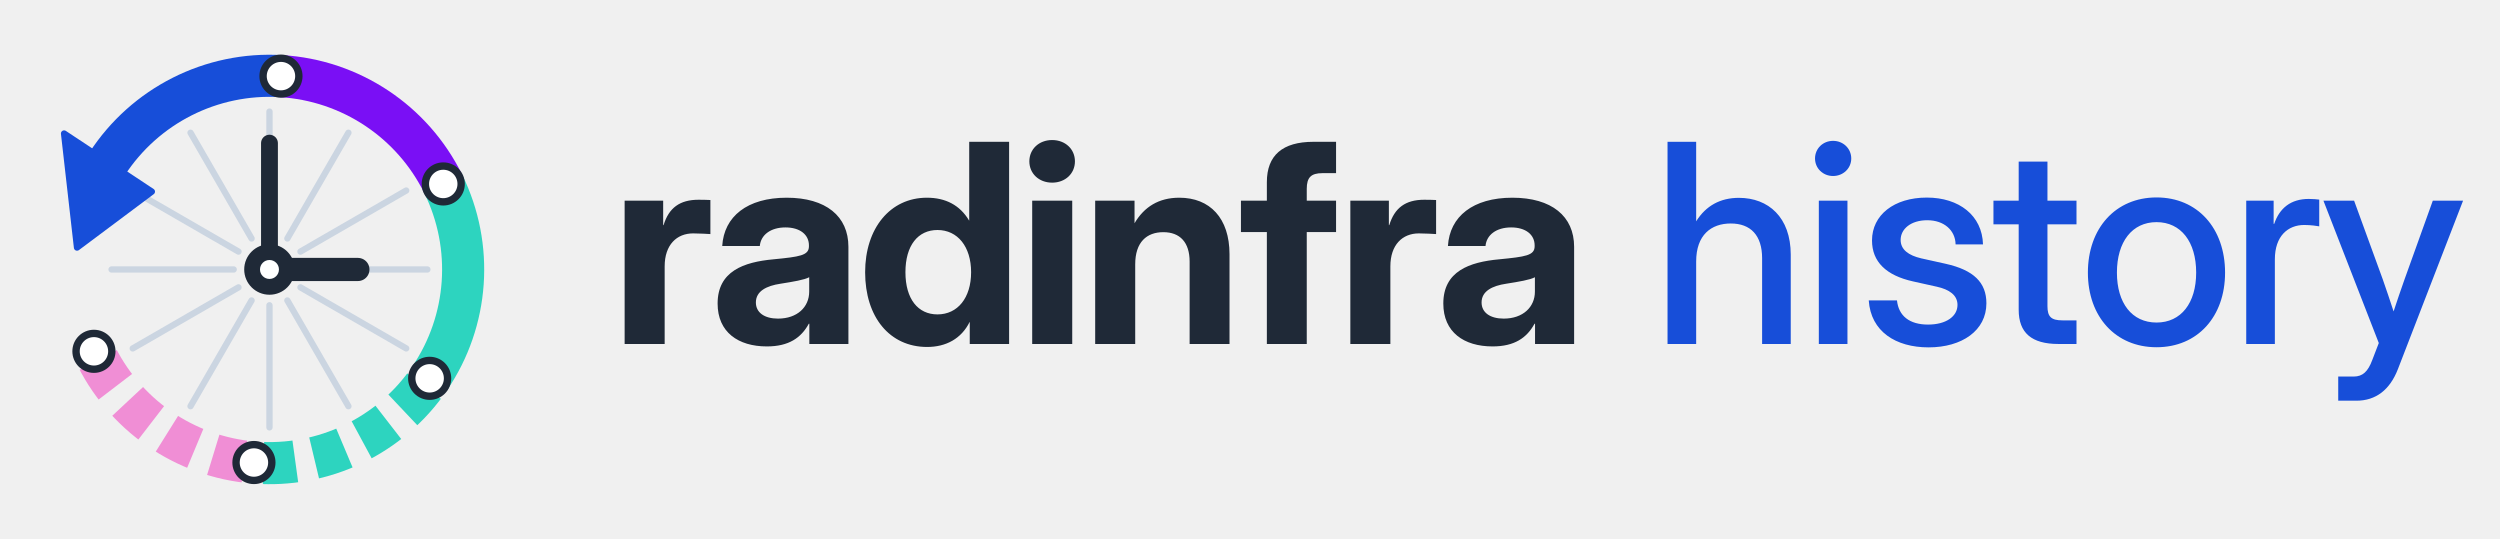
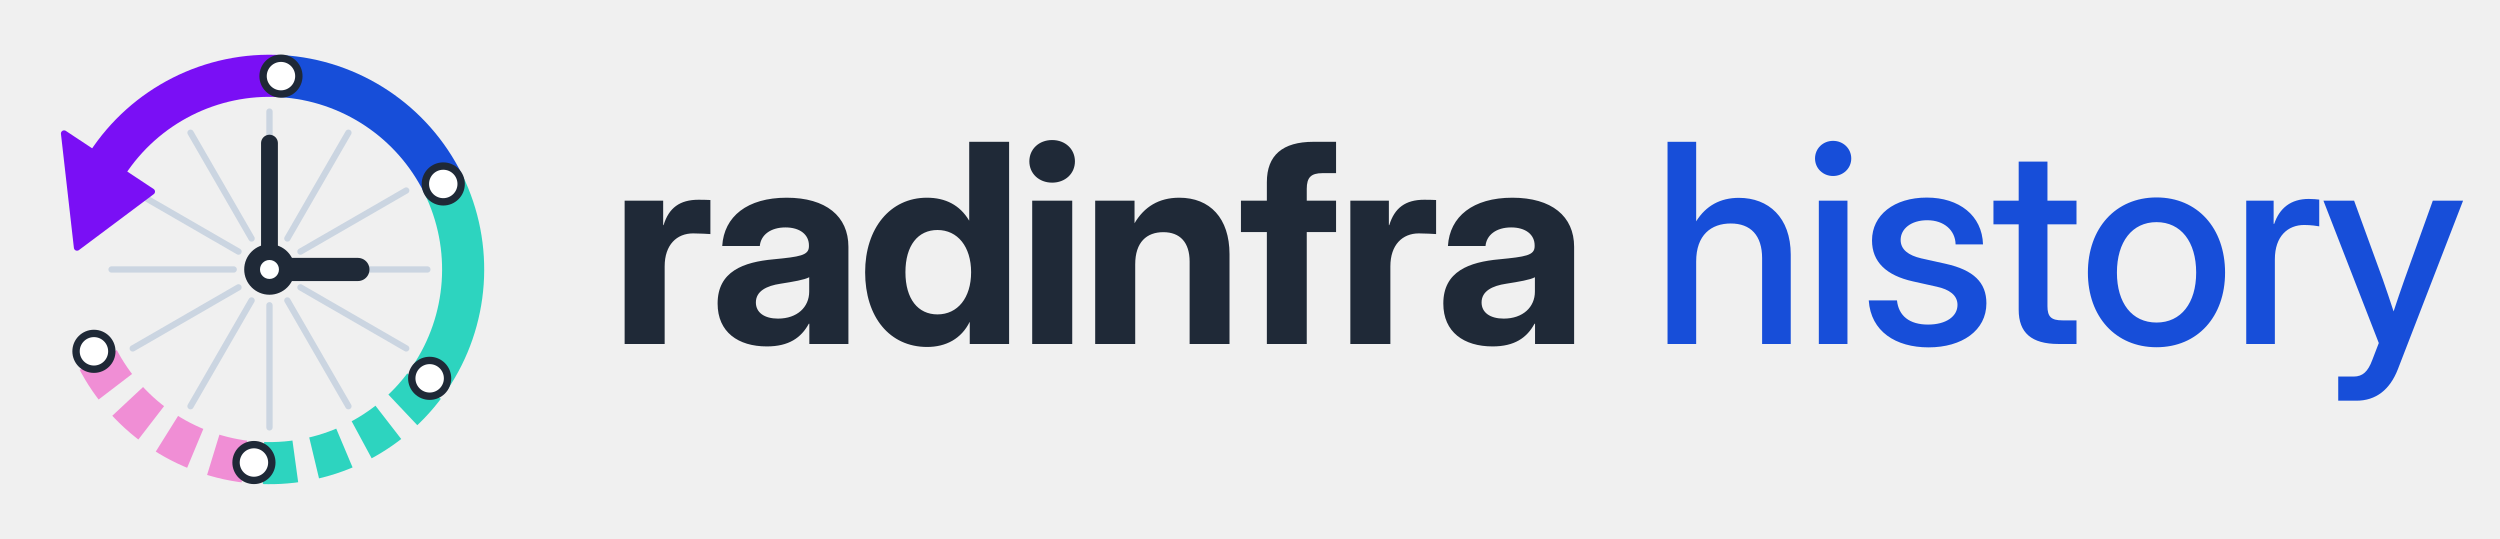
<svg xmlns="http://www.w3.org/2000/svg" viewBox="0 0 1187.51 256" width="1187.51" height="256" role="img" aria-label="radinfra-history">
  <style>
@media (prefers-color-scheme: dark) {
  .ink { stroke: #f3f4f6 }
  .ink-fill { fill: #f3f4f6 }
  .ink-stroke { stroke: #f3f4f6 }
  .paper { fill: #111827 }
  .spoke { stroke: #4b5563 }
  .word { fill: #f3f4f6 }
  .accent { fill: #7aa2ff }
}
</style>
  <path class="spoke" d="M128 111L128 53M136.5 113.28L165.5 63.05M142.72 119.5L192.95 90.5M145 128L203 128M142.72 136.5L192.95 165.5M136.5 142.72L165.5 192.95M128 145L128 203M119.5 142.72L90.5 192.95M113.28 136.5L63.05 165.5M111 128L53 128M113.28 119.5L63.05 90.5M119.5 113.28L90.5 63.05" fill="none" stroke="#cbd5e1" stroke-width="3" stroke-linecap="round" />
  <path d="M44.62 166.88A92 92 0 0 0 120.62 219.7" fill="none" stroke="#f08ed5" stroke-width="20" stroke-dasharray="15.15 9.09" stroke-dashoffset="-4.55" />
  <path d="M120.62 219.7A92 92 0 0 0 204.09 179.71" fill="none" stroke="#2dd4bf" stroke-width="20" stroke-dasharray="15.15 9.09" stroke-dashoffset="-4.55" />
  <path d="M204.09 179.71A92 92 0 0 0 210.55 87.38" fill="none" stroke="#2dd4bf" stroke-width="20" />
-   <path d="M210.55 87.38A92 92 0 0 0 133.46 36.16" fill="none" stroke="#7a0ff5" stroke-width="20" />
-   <path d="M133.46 36.16A92 92 0 0 0 50.84 77.89" fill="none" stroke="#174ed9" stroke-width="20" />
-   <path d="M30.44 63.42L36.59 117.59L72.13 91.02Z" fill="#174ed9" stroke="#174ed9" stroke-width="3" stroke-linejoin="round" />
+   <path d="M210.55 87.38A92 92 0 0 0 133.46 36.16" fill="none" stroke="#174ed9" stroke-width="20" />
+   <path d="M133.46 36.16A92 92 0 0 0 50.84 77.89" fill="none" stroke="#7a0ff5" stroke-width="20" />
+   <path d="M30.44 63.42L36.59 117.59L72.13 91.02Z" fill="#7a0ff5" stroke="#7a0ff5" stroke-width="3" stroke-linejoin="round" />
  <path class="ink" d="M128 128L170 128" stroke="#1f2937" stroke-width="11" stroke-linecap="round" />
  <path class="ink" d="M128 128L128 68" stroke="#1f2937" stroke-width="8" stroke-linecap="round" />
  <circle class="ink-fill" cx="128" cy="128" r="12" fill="#1f2937" />
  <circle class="paper" cx="128" cy="128" r="4.5" fill="#ffffff" />
  <circle class="paper ink-stroke" cx="44.62" cy="166.88" r="8.5" fill="#ffffff" stroke="#1f2937" stroke-width="3.5" />
  <circle class="paper ink-stroke" cx="120.62" cy="219.7" r="8.5" fill="#ffffff" stroke="#1f2937" stroke-width="3.5" />
  <circle class="paper ink-stroke" cx="204.09" cy="179.71" r="8.5" fill="#ffffff" stroke="#1f2937" stroke-width="3.5" />
  <circle class="paper ink-stroke" cx="210.55" cy="87.38" r="8.5" fill="#ffffff" stroke="#1f2937" stroke-width="3.5" />
  <circle class="paper ink-stroke" cx="133.46" cy="36.16" r="8.5" fill="#ffffff" stroke="#1f2937" stroke-width="3.5" />
  <path class="word" d="M296.703 163.392H315.717V126.525C315.717 116.277 321.453 110.863 329.252 110.863C332.475 110.863 336.02 111.121 337.438 111.185V95.008C335.891 94.943 334.021 94.879 331.83 94.879C322.871 94.879 317.715 98.746 315.201 106.932H315.008V95.33H296.703ZM364.264 164.553C374.705 164.553 380.57 160.428 384.18 153.789H384.438V163.392H403.0V117.244C403.0 102.678 392.301 93.912 373.674 93.912C354.982 93.912 343.896 102.807 343.059 116.857H360.912C361.363 111.637 366.004 108.027 373.094 108.027C380.055 108.027 384.244 111.508 384.244 116.535V116.986C384.244 121.369 379.861 121.949 367.422 123.174C353.242 124.463 340.867 128.846 340.867 144.185C340.867 157.785 350.664 164.553 364.264 164.553ZM369.549 151.34C363.168 151.34 359.043 148.504 359.043 143.67C359.043 138.256 364.199 135.742 370.709 134.775C376.832 133.809 382.182 132.906 384.373 131.682V138.514C384.373 145.861 378.701 151.34 369.549 151.34ZM440.396 164.81C449.355 164.81 456.639 160.879 460.57 152.951H460.635V163.392H479.326V67.357H460.377V104.74H460.312C455.93 97.392 449.098 93.912 440.268 93.912C422.865 93.912 410.941 108.414 410.941 129.297C410.941 150.631 422.607 164.81 440.396 164.81ZM445.295 149.342C436.078 149.342 430.084 142.059 430.084 129.297C430.084 116.535 436.078 109.252 445.295 109.252C454.898 109.252 461.279 117.18 461.279 129.297C461.279 141.478 454.898 149.342 445.295 149.342ZM490.297 163.392H509.311V95.33H490.297ZM499.771 86.758C506.023 86.758 510.6 82.439 510.6 76.639C510.6 70.838 506.023 66.519 499.771 66.519C493.52 66.519 488.943 70.838 488.943 76.639C488.943 82.439 493.52 86.758 499.771 86.758ZM539.23 125.559C539.23 114.988 544.709 110.283 552.572 110.283C560.5 110.283 565.076 115.117 565.076 124.269V163.392H584.025V120.789C584.025 103.58 574.68 93.912 560.178 93.912C550.381 93.912 543.484 98.295 538.908 106.029V95.33H520.217V163.392H539.23ZM634.635 95.33H620.713V89.723C620.713 84.309 622.711 82.246 628.189 82.246H634.635V67.357H623.871C609.176 67.357 601.764 73.803 601.764 86.5V95.33H589.453V110.219H601.764V163.392H620.713V110.219H634.635ZM641.416 163.392H660.43V126.525C660.43 116.277 666.166 110.863 673.965 110.863C677.188 110.863 680.732 111.121 682.15 111.185V95.008C680.604 94.943 678.734 94.879 676.543 94.879C667.584 94.879 662.428 98.746 659.914 106.932H659.721V95.33H641.416ZM708.977 164.553C719.418 164.553 725.283 160.428 728.893 153.789H729.15V163.392H747.713V117.244C747.713 102.678 737.014 93.912 718.387 93.912C699.695 93.912 688.609 102.807 687.771 116.857H705.625C706.076 111.637 710.717 108.027 717.807 108.027C724.768 108.027 728.957 111.508 728.957 116.535V116.986C728.957 121.369 724.574 121.949 712.135 123.174C697.955 124.463 685.58 128.846 685.58 144.185C685.58 157.785 695.377 164.553 708.977 164.553ZM714.262 151.34C707.881 151.34 703.756 148.504 703.756 143.67C703.756 138.256 708.912 135.742 715.422 134.775C721.545 133.809 726.895 132.906 729.086 131.682V138.514C729.086 145.861 723.414 151.34 714.262 151.34Z" fill="#1f2937" />
  <path class="accent" d="M805.686 124.205C805.686 111.572 812.84 106.158 822.121 106.158C831.531 106.158 837.01 111.766 837.01 122.658V163.392H850.609V120.982C850.609 103.193 839.975 93.976 825.988 93.976C817.158 93.976 810.326 97.715 805.686 105.127V67.357H792.086V163.392H805.686ZM863.949 163.392H877.549V95.33H863.949ZM870.717 83.6C875.551 83.6 879.354 79.926 879.354 75.285C879.354 70.58 875.551 66.906 870.717 66.906C865.883 66.906 862.145 70.58 862.145 75.285C862.145 79.926 865.883 83.6 870.717 83.6ZM916.09 165.004C931.945 165.004 943.547 157.012 943.547 144.057C943.547 134.195 937.488 128.266 924.211 125.301L912.609 122.723C906.486 121.305 902.812 118.533 902.812 113.957C902.812 108.736 907.711 104.611 915.445 104.611C923.502 104.611 928.787 109.445 928.916 116.084H941.936C941.549 102.355 930.592 93.848 915.252 93.848C899.654 93.848 889.213 102.162 889.213 114.215C889.213 124.334 895.916 130.844 908.742 133.68L920.021 136.193C925.887 137.482 929.818 140.189 929.818 144.83C929.818 150.244 924.469 154.176 915.832 154.176C907.002 154.176 901.846 150.051 901.072 142.703H887.666C888.633 157.463 900.492 165.004 916.09 165.004ZM986.342 95.33H972.549V76.767H958.885V95.33H946.896V106.545H958.885V147.15C958.885 158.107 965.008 163.392 977.77 163.392H986.342V152.178H979.703C974.289 152.178 972.549 150.437 972.549 145.41V106.545H986.342ZM1024.367 164.939C1043.832 164.939 1056.916 150.437 1056.916 129.49C1056.916 108.414 1043.832 93.783 1024.367 93.783C1004.902 93.783 991.754 108.414 991.754 129.49C991.754 150.437 1004.902 164.939 1024.367 164.939ZM1024.367 153.209C1012.701 153.209 1005.547 143.992 1005.547 129.49C1005.547 114.859 1012.766 105.514 1024.367 105.514C1035.969 105.514 1043.188 114.859 1043.188 129.49C1043.188 143.928 1036.033 153.209 1024.367 153.209ZM1066.969 163.392H1080.568V123.174C1080.568 112.088 1086.82 106.867 1094.49 106.867C1097.648 106.867 1100.613 107.318 1101.645 107.512V94.814C1100.549 94.685 1098.744 94.492 1096.682 94.492C1088.045 94.492 1082.76 98.939 1080.246 106.351H1079.988V95.33H1066.969ZM1110.666 190.334H1119.303C1128.52 190.334 1135.223 185.178 1139.025 175.316L1169.963 95.33H1155.59L1142.184 132.648C1140.379 137.74 1138.639 142.832 1136.963 147.924C1135.287 142.832 1133.611 137.74 1131.807 132.648L1118.207 95.33H1103.641L1129.938 162.941L1126.844 170.998C1124.781 176.541 1122.268 178.861 1118.014 178.861H1110.666Z" fill="#174ed9" />
</svg>
